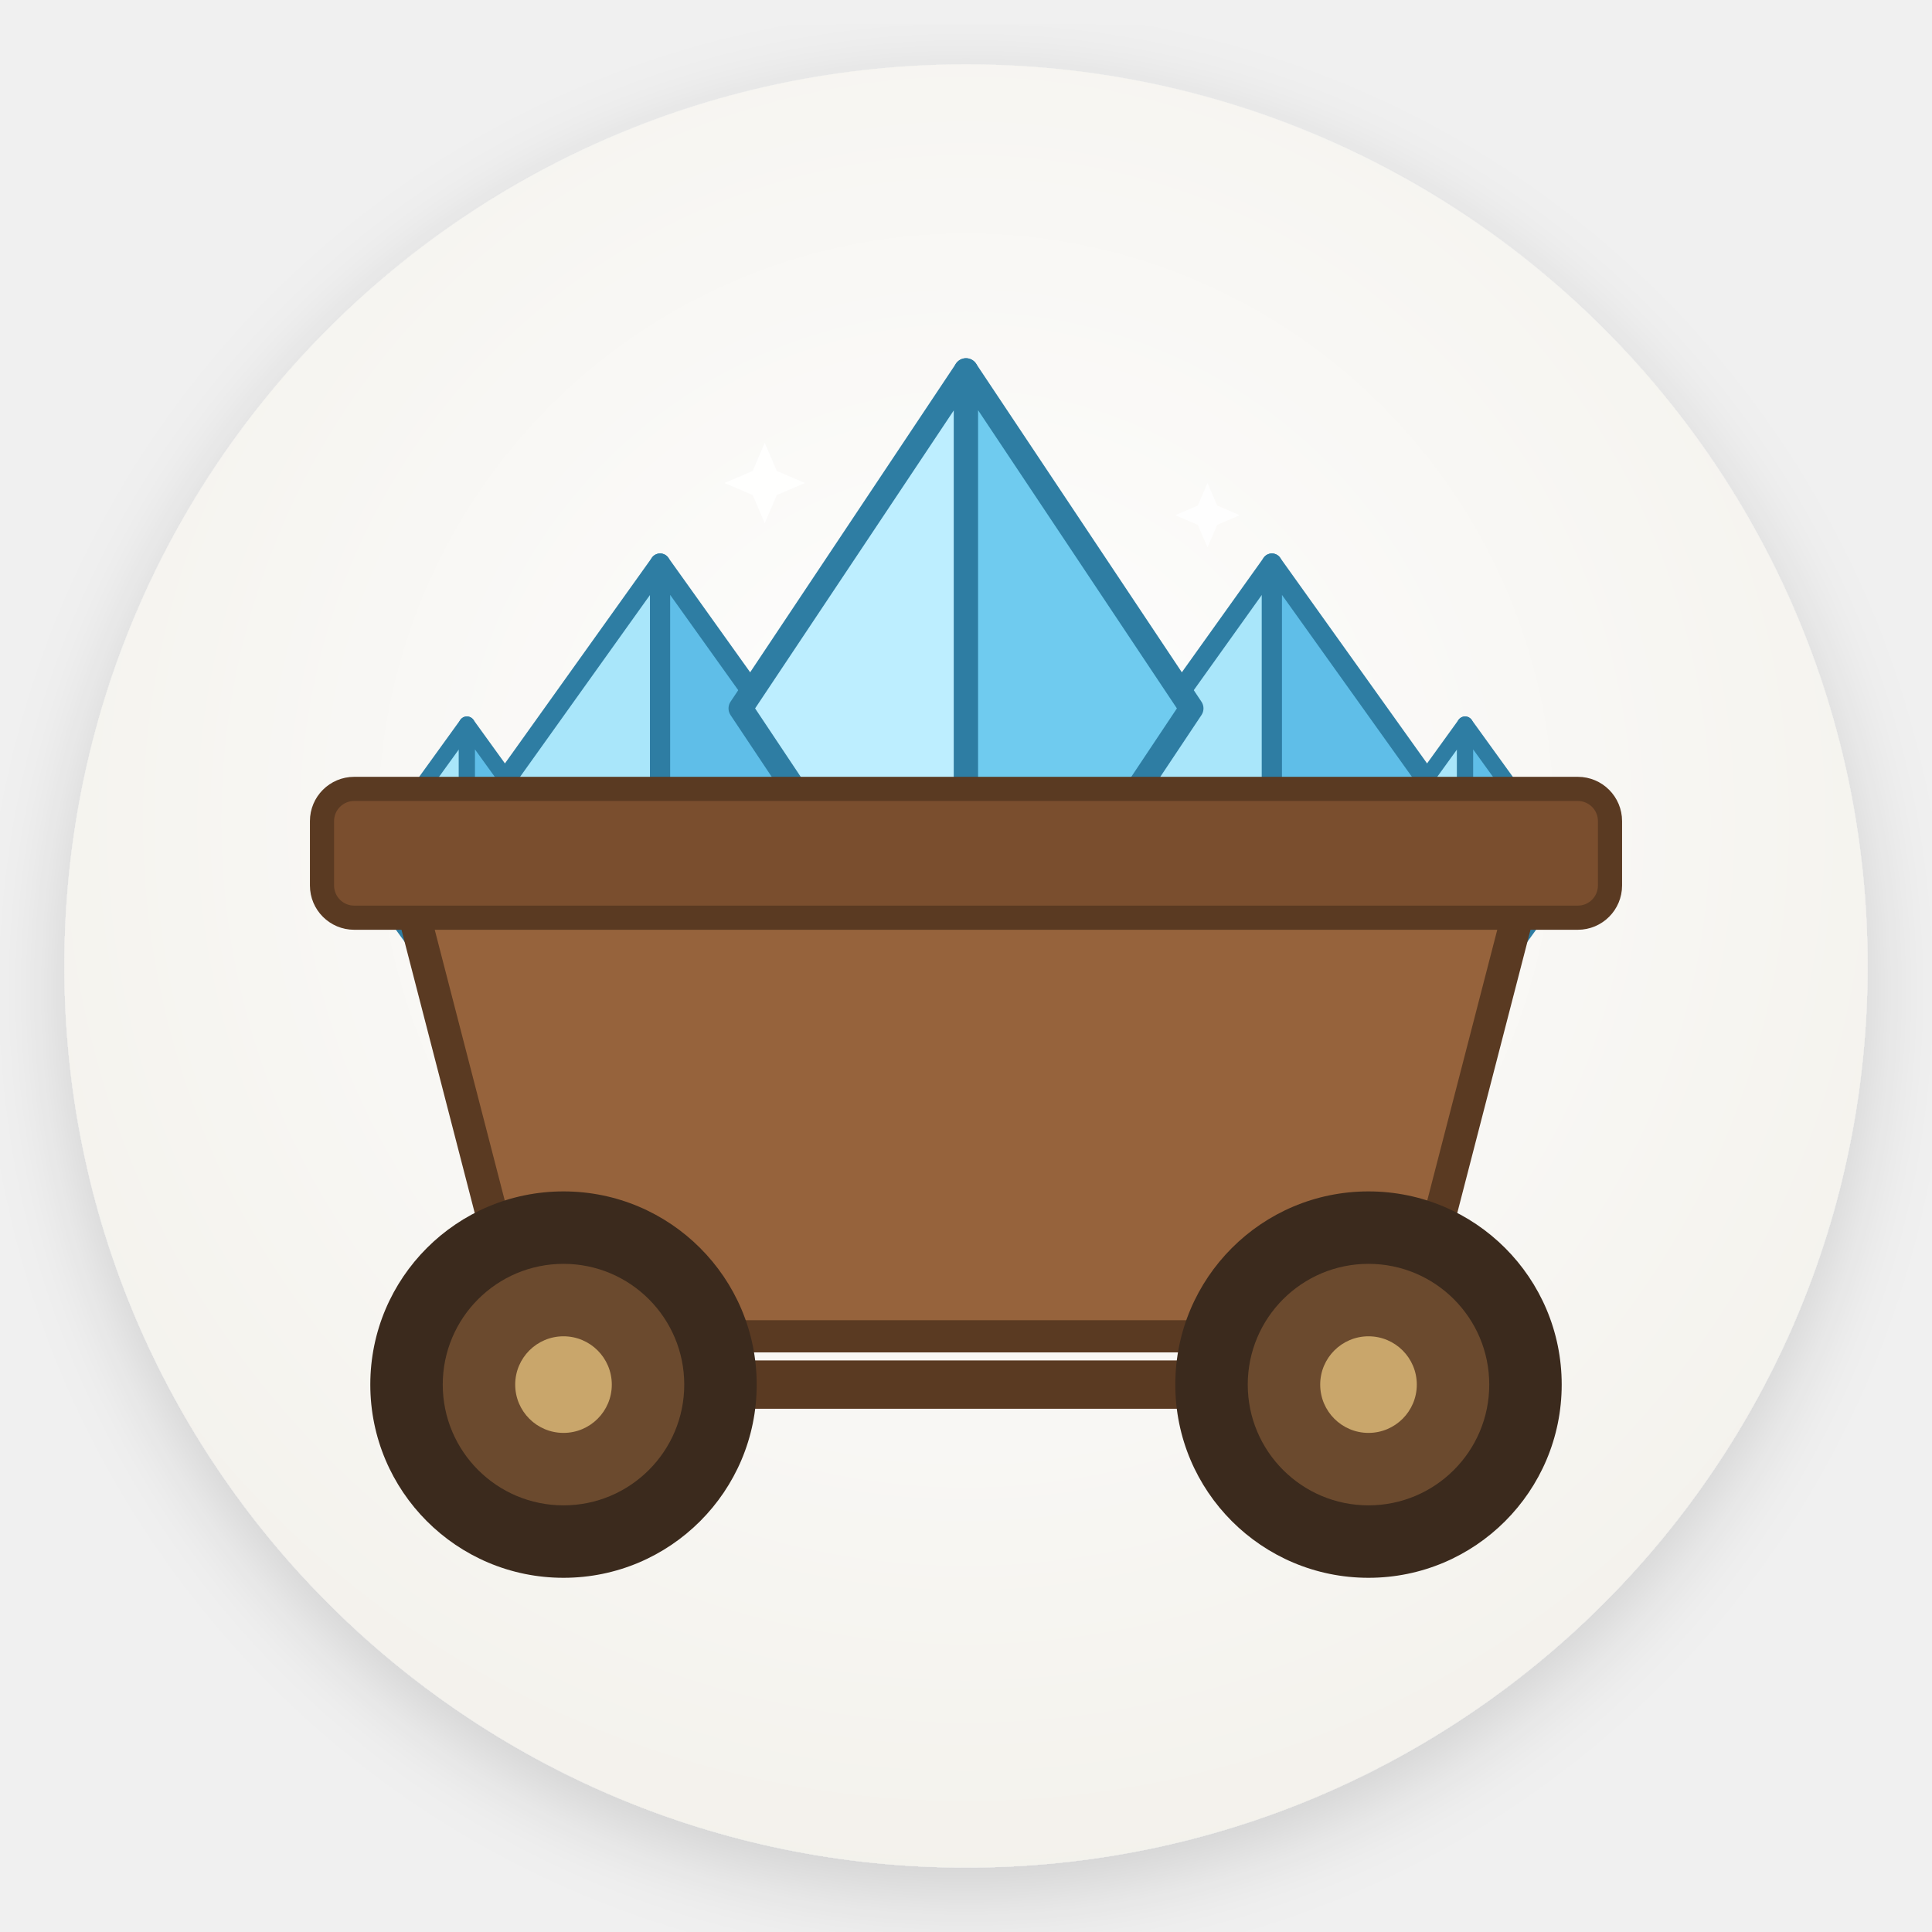
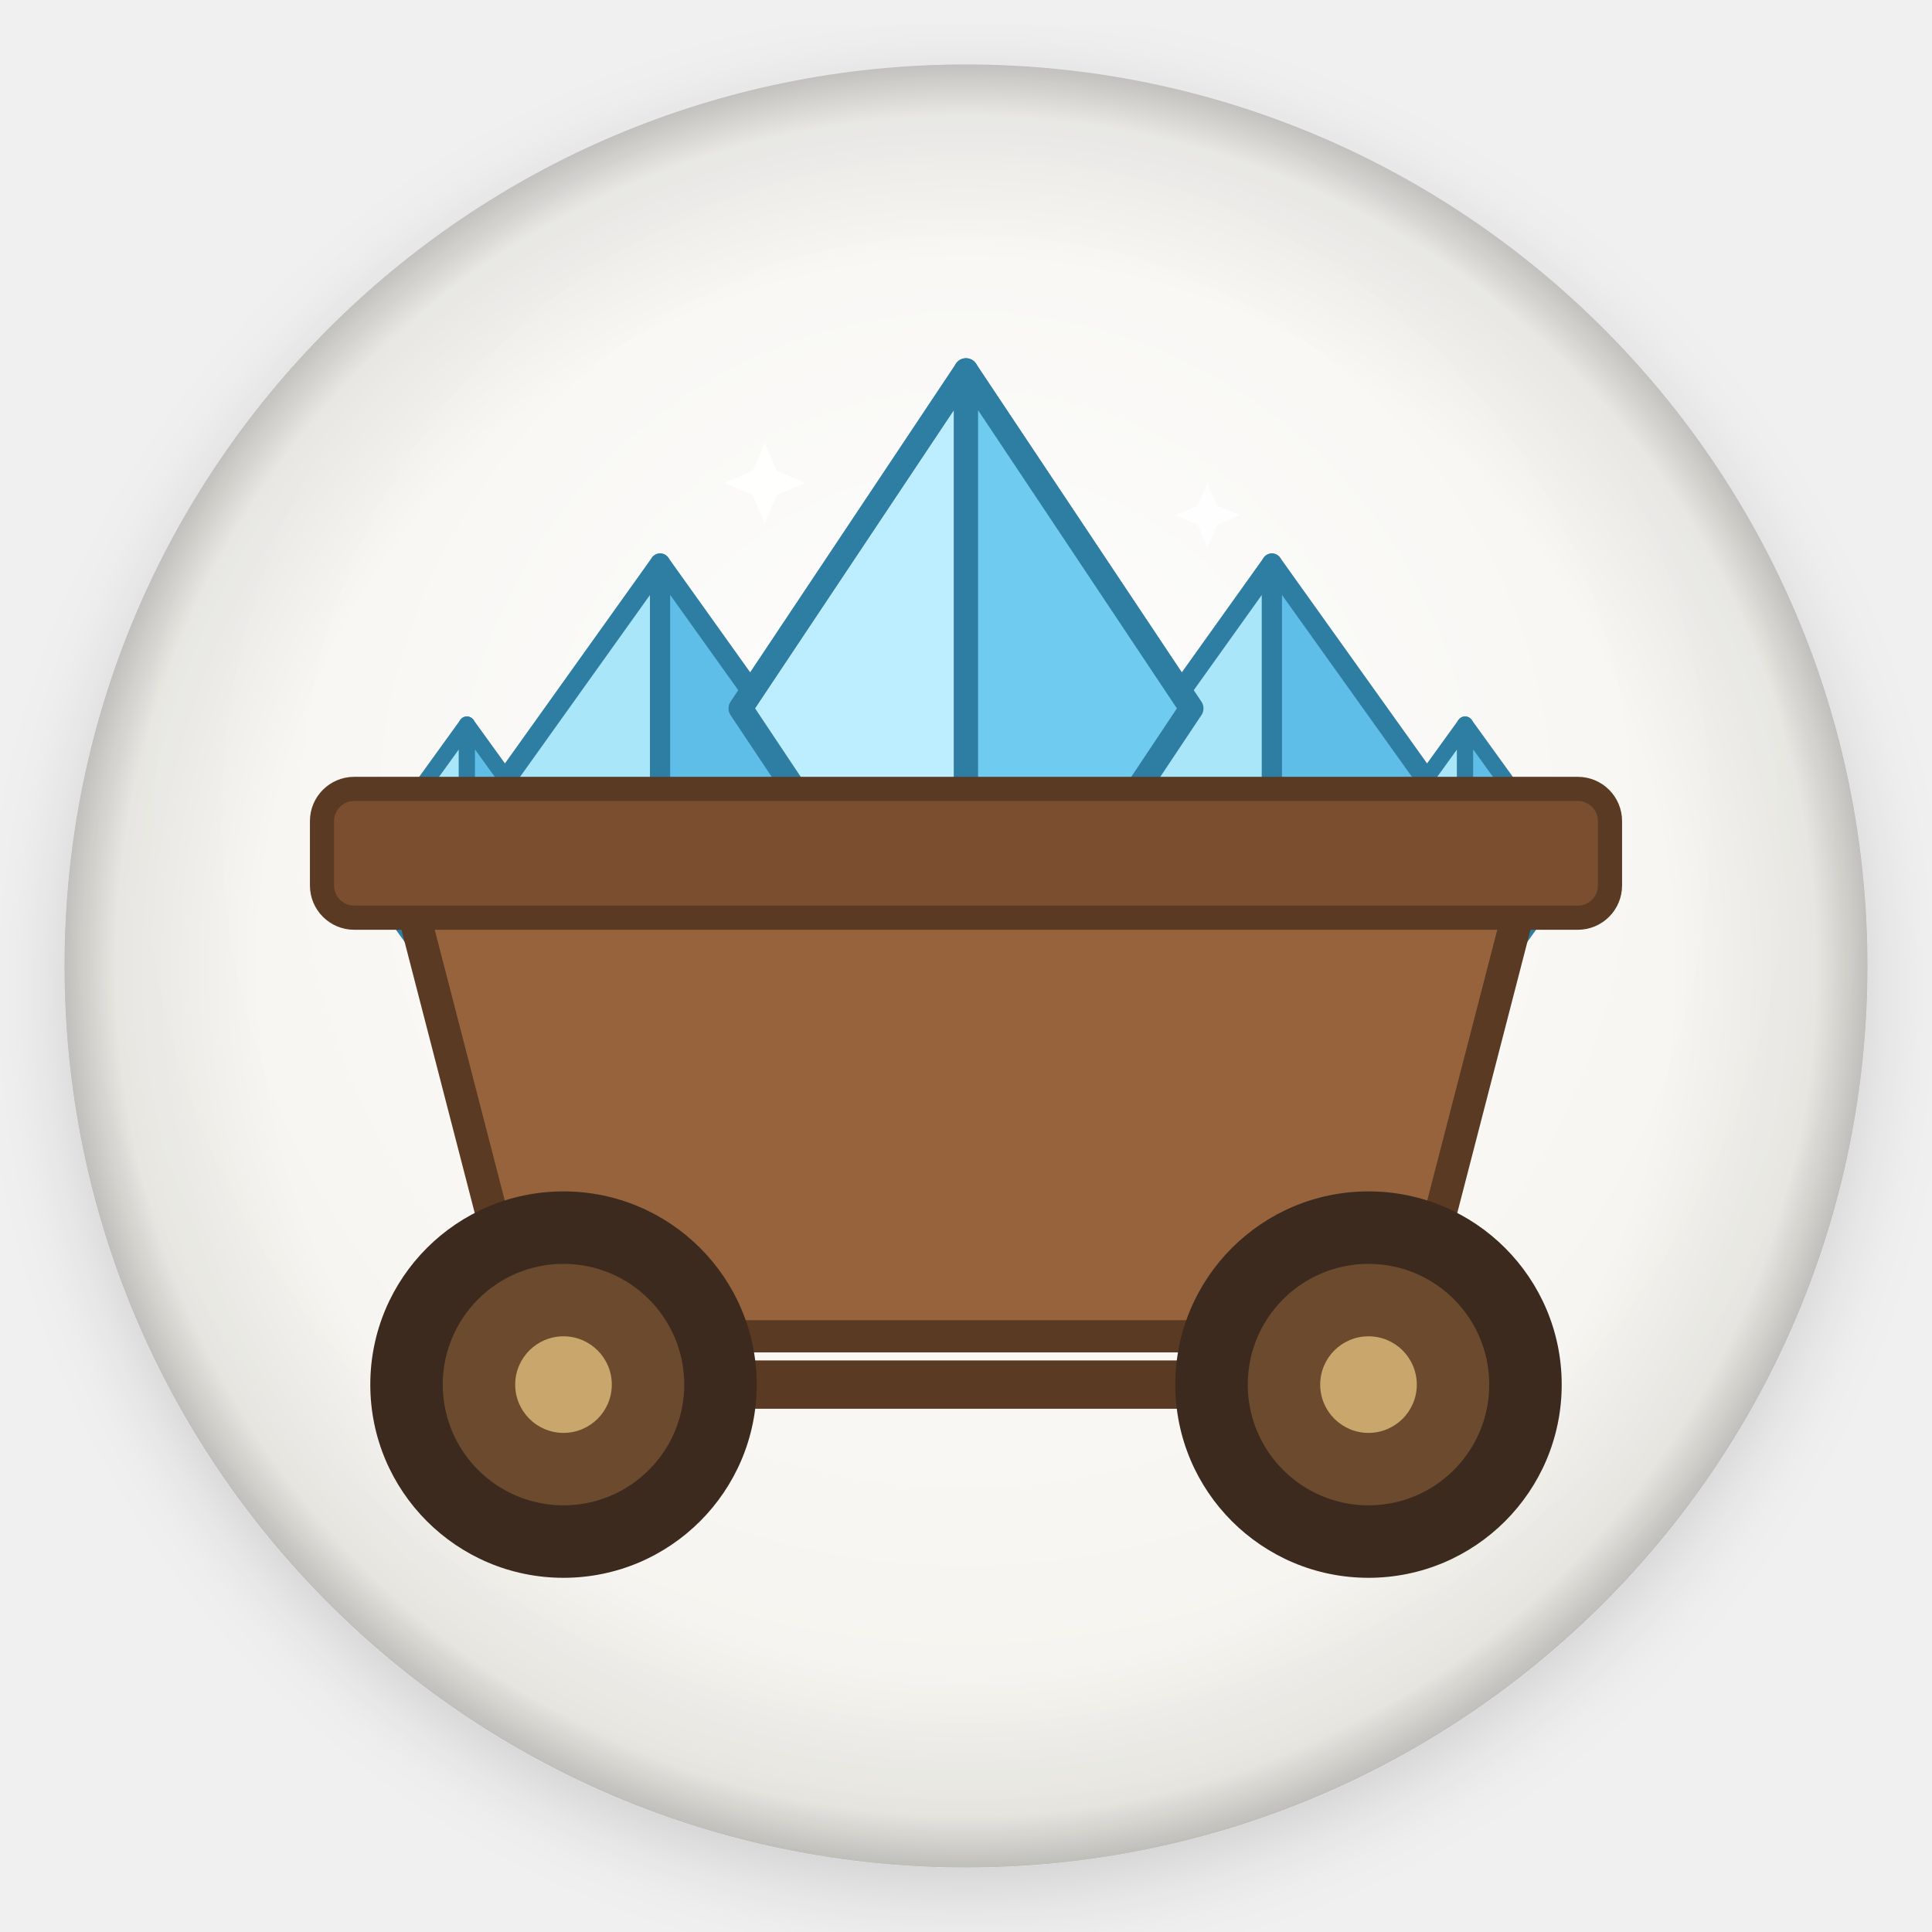
<svg xmlns="http://www.w3.org/2000/svg" viewBox="0 0 240 240" width="240" height="240">
  <defs>
    <radialGradient id="badgeGrad" cx="50%" cy="42%" r="65%">
      <stop offset="0%" stop-color="#FFFFFF" />
      <stop offset="100%" stop-color="#F2F0EA" />
    </radialGradient>
+     <radialGradient id="badgeEdgeShadow" cx="50%" cy="50%" r="50%">
+       <stop offset="78%" stop-color="#000000" stop-opacity="0" />
+       <stop offset="94%" stop-color="#000000" stop-opacity="0.06" />
+       <stop offset="100%" stop-color="#000000" stop-opacity="0.22" />
+     </radialGradient>
    <filter id="badgeShadow" x="-30%" y="-30%" width="160%" height="160%">
      <feDropShadow dx="0" dy="3" stdDeviation="5" flood-color="#000000" flood-opacity="0.14" />
    </filter>
  </defs>
  <circle cx="120" cy="120" r="112" fill="url(#badgeGrad)" filter="url(#badgeShadow)" />
+   <circle cx="120" cy="120" r="112" fill="url(#badgeEdgeShadow)" />
  <line x1="70" y1="172" x2="170" y2="172" stroke="#5A3A22" stroke-width="6" stroke-linecap="round" />
  <g stroke="#2E7DA3" stroke-linejoin="round">
    <polygon points="58,90 58,126 45,108" fill="#A9E6FA" stroke-width="2" />
    <polygon points="58,90 58,126 71,108" fill="#5FBEE8" stroke-width="2" />
    <polygon points="182,90 182,126 169,108" fill="#A9E6FA" stroke-width="2" />
    <polygon points="182,90 182,126 195,108" fill="#5FBEE8" stroke-width="2" />
    <polygon points="82,70 82,126 62,98" fill="#A9E6FA" stroke-width="2.5" />
    <polygon points="82,70 82,126 102,98" fill="#5FBEE8" stroke-width="2.5" />
    <polygon points="158,70 158,126 138,98" fill="#A9E6FA" stroke-width="2.5" />
    <polygon points="158,70 158,126 178,98" fill="#5FBEE8" stroke-width="2.5" />
    <polygon points="120,46 120,130 92,88" fill="#BDEEFF" stroke-width="3" />
    <polygon points="120,46 120,130 148,88" fill="#6FCBEF" stroke-width="3" />
  </g>
  <polygon points="50,108 190,108 175,166 65,166" fill="#96633C" stroke="#5A3A22" stroke-width="4" stroke-linejoin="round" />
  <rect x="40" y="98" width="160" height="16" rx="4" fill="#7A4E2E" stroke="#5A3A22" stroke-width="3" />
  <g>
    <circle cx="70" cy="172" r="24" fill="#3B2A1D" />
    <circle cx="70" cy="172" r="15" fill="#6B4A2E" />
    <circle cx="70" cy="172" r="6" fill="#C9A66B" />
  </g>
  <g>
    <circle cx="170" cy="172" r="24" fill="#3B2A1D" />
    <circle cx="170" cy="172" r="15" fill="#6B4A2E" />
    <circle cx="170" cy="172" r="6" fill="#C9A66B" />
  </g>
  <path d="M95,55 L96.5,58.5 L100,60 L96.5,61.5 L95,65 L93.5,61.5 L90,60 L93.5,58.5 Z" fill="#FFFFFF" opacity="0.9" />
  <path d="M150,60 L151.2,62.8 L154,64 L151.2,65.2 L150,68 L148.8,65.2 L146,64 L148.8,62.8 Z" fill="#FFFFFF" opacity="0.85" />
</svg>
